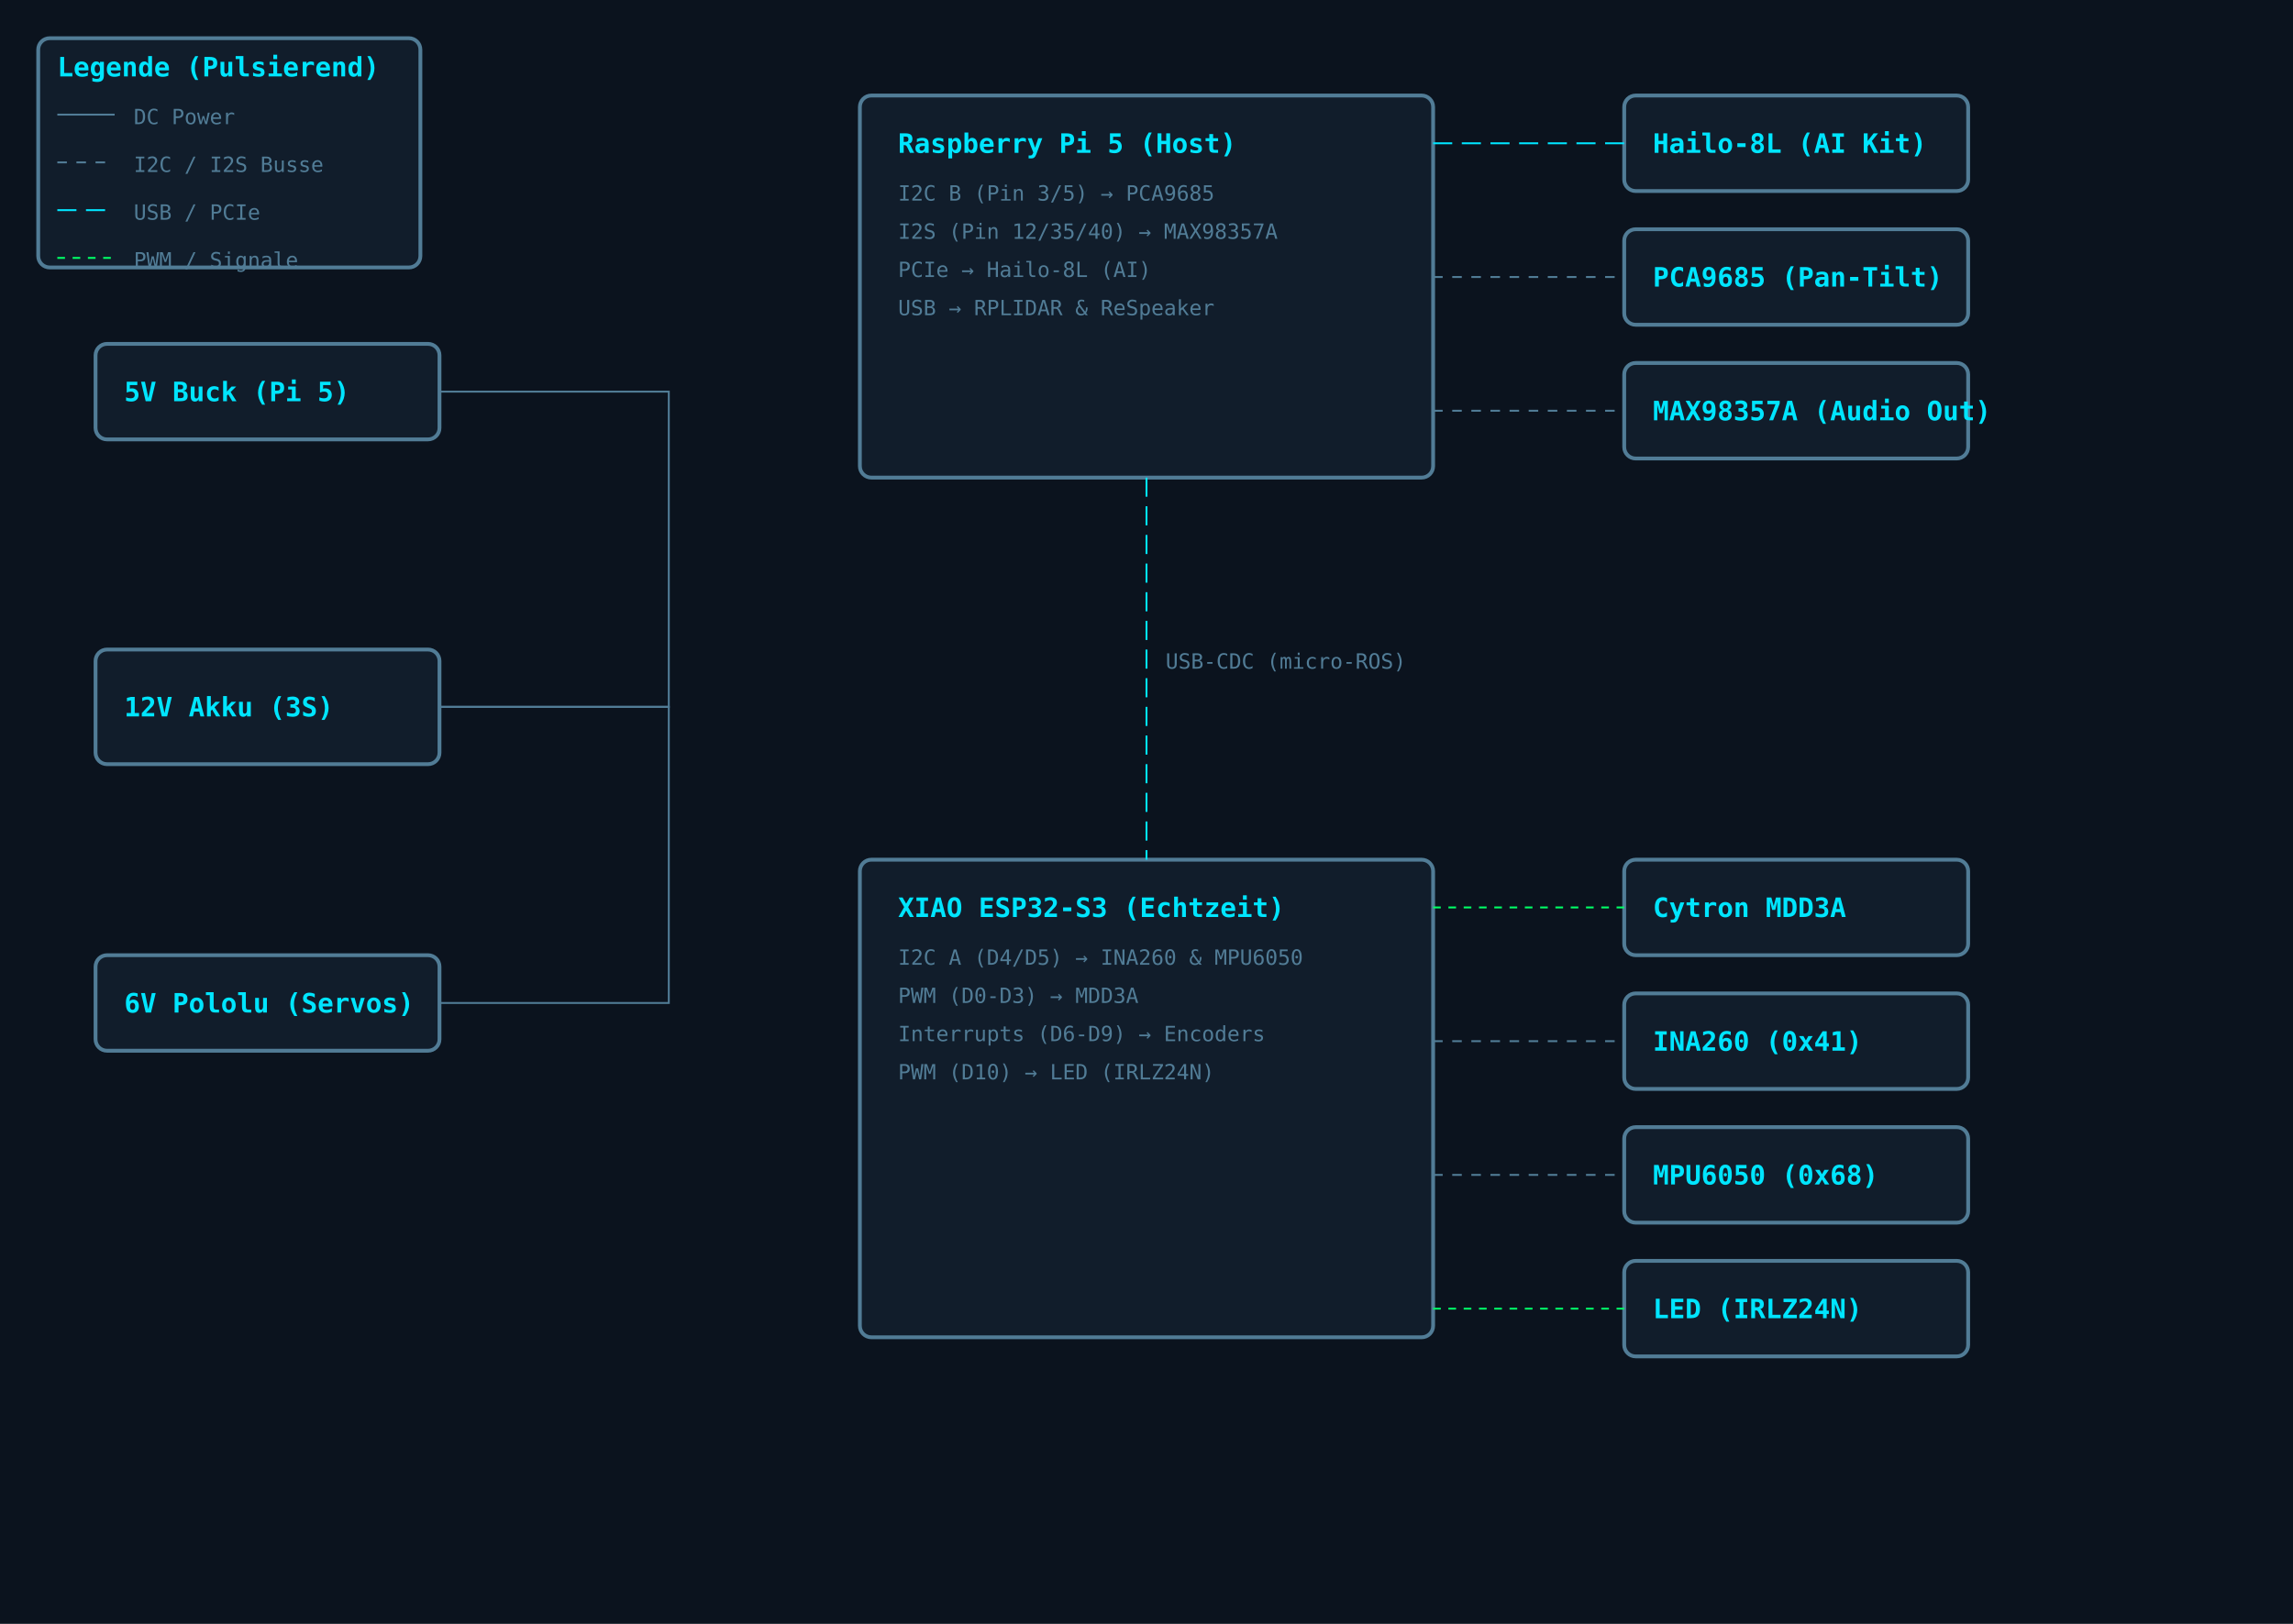
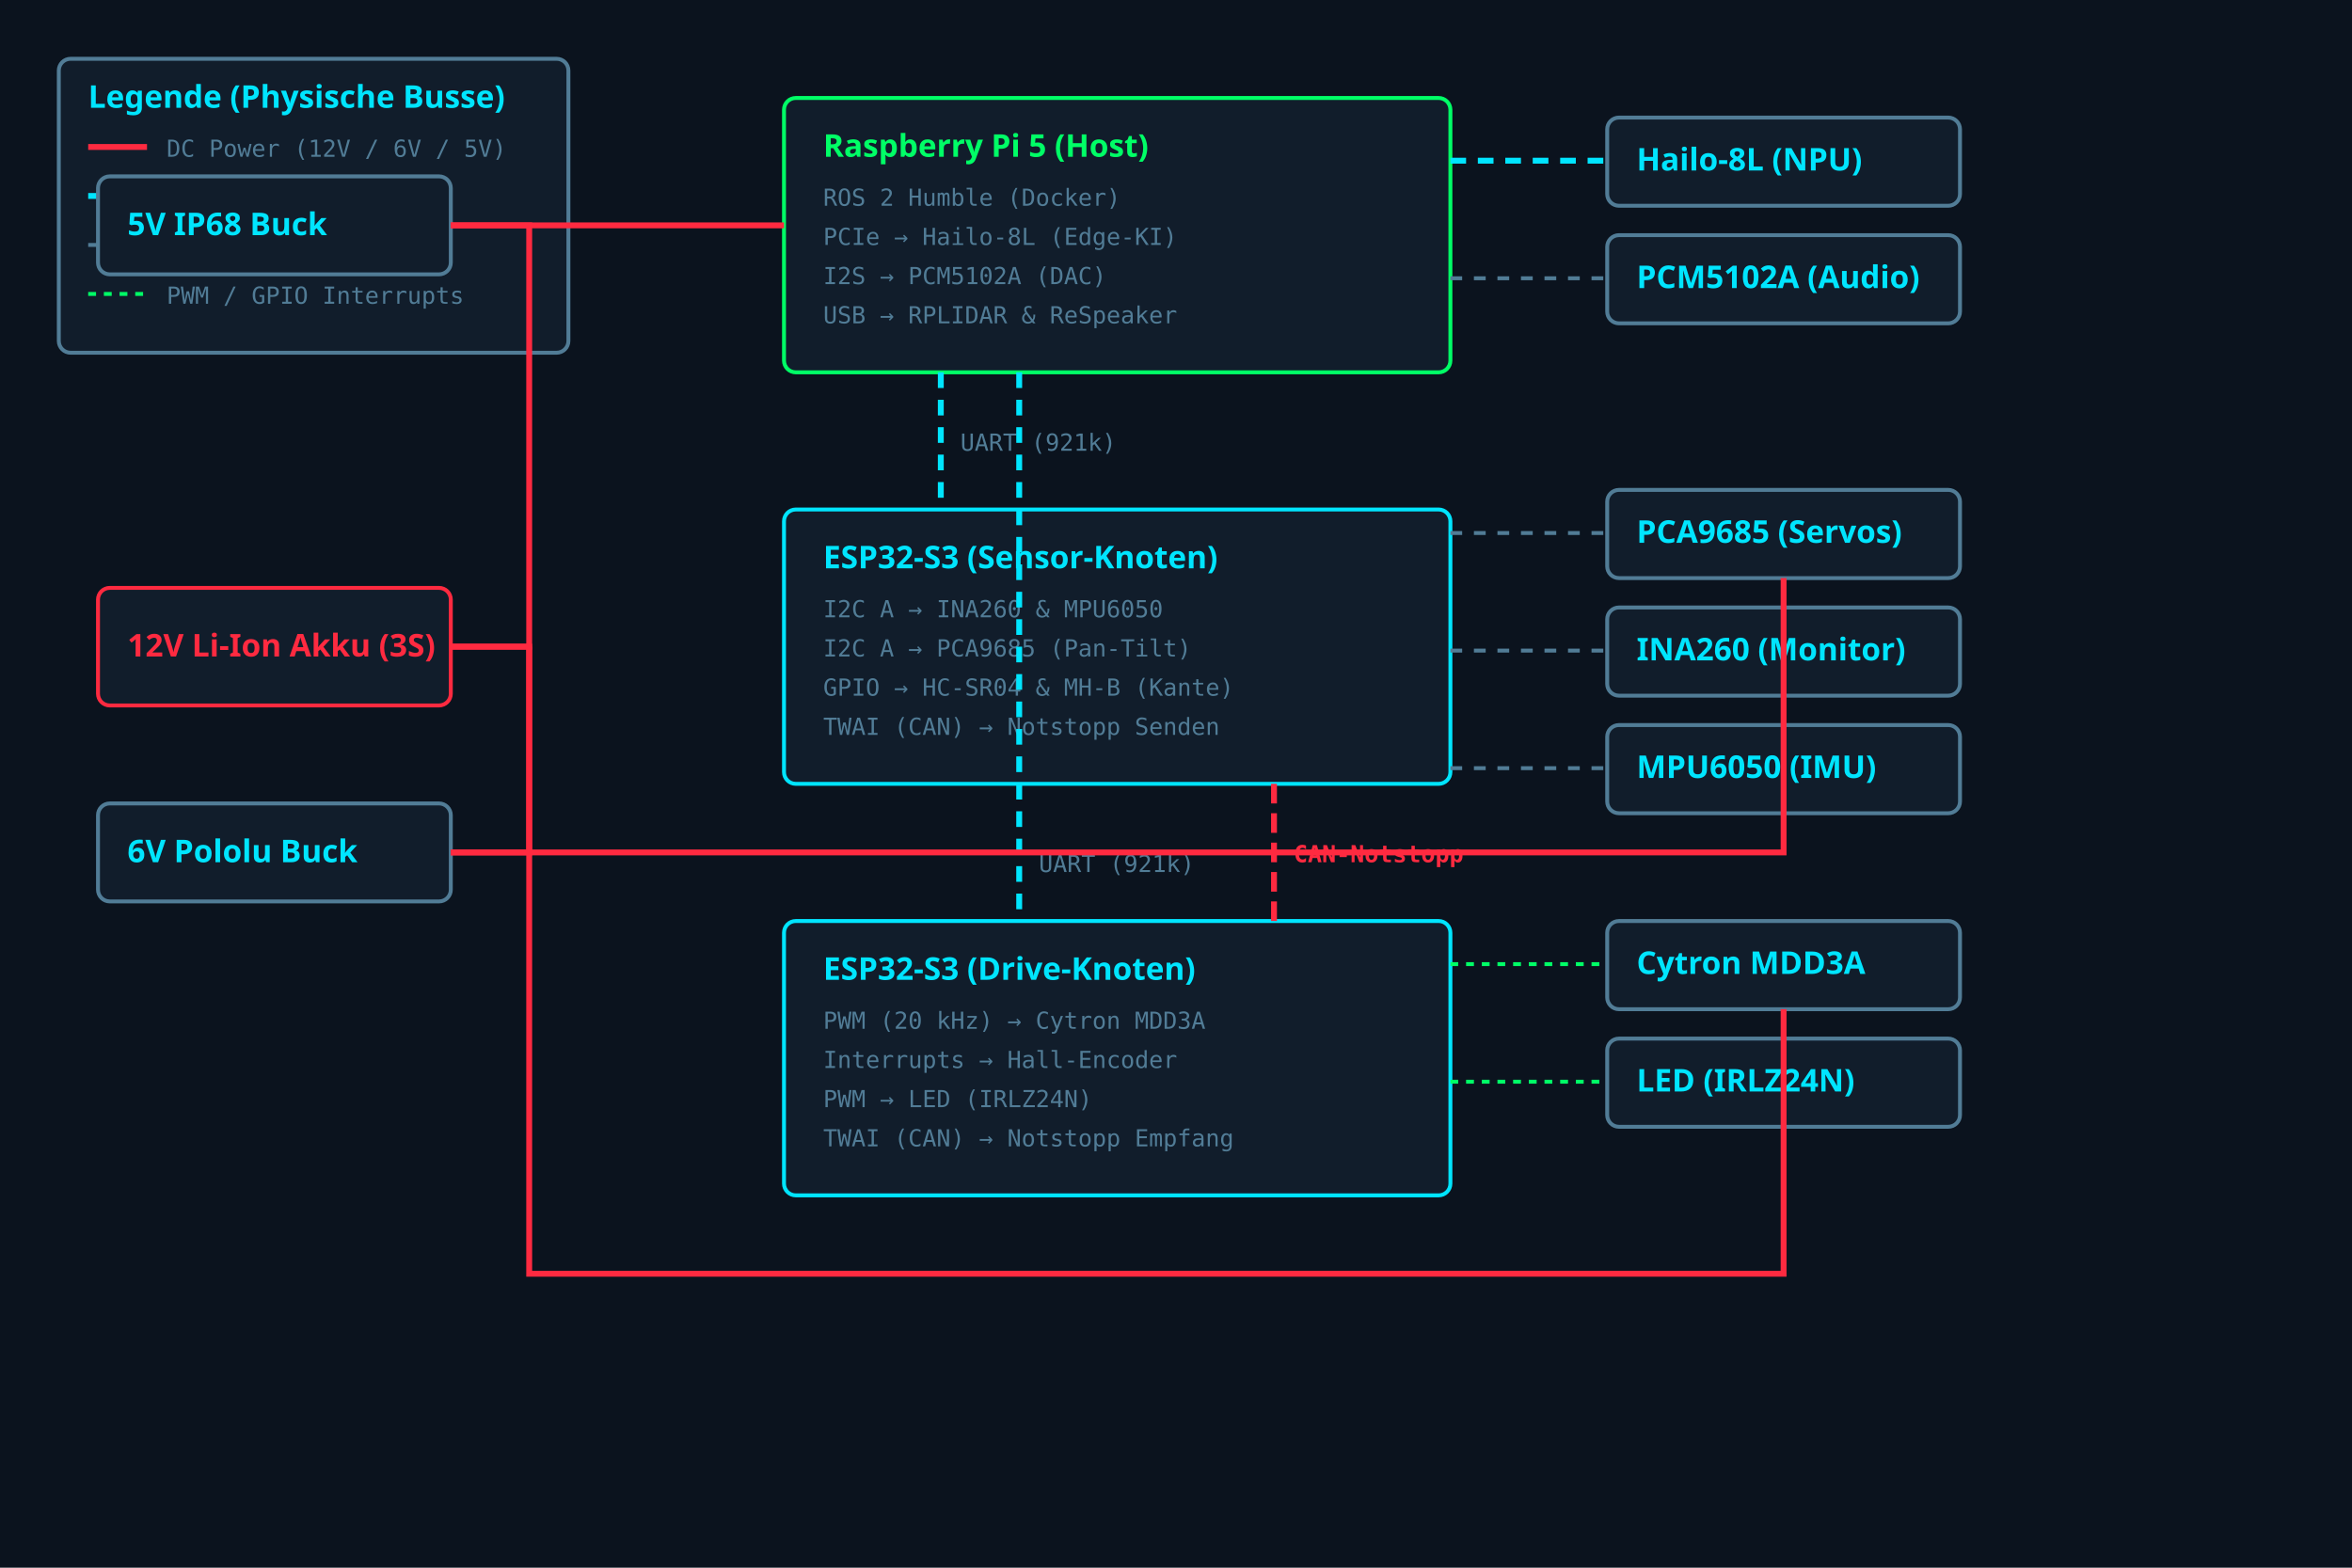
- <svg xmlns="http://www.w3.org/2000/svg" viewBox="0 0 1200 850">
+ <svg xmlns="http://www.w3.org/2000/svg" viewBox="0 0 1200 800">
  <defs>
    <style>
      .bg { fill: #0B131E; }
-       .box { fill: #111D2B; stroke: #517C96; stroke-width: 2; rx: 6; cursor: help; transition: all 0.2s ease; }
-       .box:hover { fill: #0B131E; stroke: #00E5FF; stroke-width: 3; }
-       .title { font-family: monospace; font-weight: bold; font-size: 14px; fill: #00E5FF; pointer-events: none; }
-       .sub { font-family: monospace; font-size: 11px; fill: #517C96; pointer-events: none; }
+       .box { fill: #111D2B; stroke: #517C96; stroke-width: 2; rx: 6; }
+       .box-pi { stroke: #00FF66; }
+       .box-esp { stroke: #00E5FF; }

-       /* Animations */
-       @keyframes pulse-power { 0% { stroke-width: 2; opacity: 0.7; } 50% { stroke-width: 4; opacity: 1; } 100% { stroke-width: 2; opacity: 0.7; } }
-       @keyframes pulse-bus { 0% { stroke-width: 2; stroke-dashoffset: 0; } 100% { stroke-width: 2; stroke-dashoffset: -20; } }
+       .title { font-family: 'Fira Sans', sans-serif; font-weight: bold; font-size: 16px; fill: #00E5FF; }
+       .title-pi { fill: #00FF66; }
+       .title-power { fill: #FF2A40; }
+       .sub { font-family: 'Fira Mono', monospace; font-size: 12px; fill: #517C96; }

-       .power-line { stroke: #517C96; fill: none; animation: pulse-power 2s infinite ease-in-out; }
-       .usb-line { stroke: #00E5FF; fill: none; stroke-dasharray: 10,5; animation: pulse-bus 1.5s linear infinite; }
-       .pwm-line { stroke: #00FF66; fill: none; stroke-dasharray: 4,4; animation: pulse-bus 1s linear infinite; }
-       .i2c-line { stroke: #517C96; fill: none; stroke-dasharray: 5,5; animation: pulse-bus 2s linear infinite; }
+       /* Statische Linien fuer LaTeX/Inkscape Kompatibilitaet */
+       .power-line { stroke: #FF2A40; fill: none; stroke-width: 3; }
+       .usb-line { stroke: #00E5FF; fill: none; stroke-width: 3; stroke-dasharray: 8,6; }
+       .pwm-line { stroke: #00FF66; fill: none; stroke-width: 2; stroke-dasharray: 4,4; }
+       .i2c-line { stroke: #517C96; fill: none; stroke-width: 2; stroke-dasharray: 6,6; }
+       .can-line { stroke: #FF2A40; fill: none; stroke-width: 3; stroke-dasharray: 10,5; }
    </style>
  </defs>
  <rect width="100%" height="100%" class="bg" />
-   <g transform="translate(20, 20)">
-     <rect width="200" height="120" class="box" />
-     <text x="10" y="20" class="title">Legende (Pulsierend)</text>
-     <line x1="10" y1="40" x2="40" y2="40" class="power-line" />
-     <text x="50" y="45" class="sub">DC Power</text>
-     <line x1="10" y1="65" x2="40" y2="65" class="i2c-line" />
-     <text x="50" y="70" class="sub">I2C / I2S Busse</text>
-     <line x1="10" y1="90" x2="40" y2="90" class="usb-line" />
-     <text x="50" y="95" class="sub">USB / PCIe</text>
-     <line x1="10" y1="115" x2="40" y2="115" class="pwm-line" />
-     <text x="50" y="120" class="sub">PWM / Signale</text>
+   <g transform="translate(30, 30)">
+     <rect width="260" height="150" class="box" />
+     <text x="15" y="25" class="title">Legende (Physische Busse)</text>
+     <line x1="15" y1="45" x2="45" y2="45" class="power-line" />
+     <text x="55" y="50" class="sub">DC Power (12V / 6V / 5V)</text>
+     <line x1="15" y1="70" x2="45" y2="70" class="usb-line" />
+     <text x="55" y="75" class="sub">USB / PCIe / UART</text>
+     <line x1="15" y1="95" x2="45" y2="95" class="i2c-line" />
+     <text x="55" y="100" class="sub">I2C / I2S Busse</text>
+     <line x1="15" y1="120" x2="45" y2="120" class="pwm-line" />
+     <text x="55" y="125" class="sub">PWM / GPIO Interrupts</text>
  </g>
-   <g transform="translate(450, 50)">
-     <rect width="300" height="200" class="box">
-       </rect>
-     <text x="20" y="30" class="title">Raspberry Pi 5 (Host)</text>
-     <text x="20" y="55" class="sub">I2C B (Pin 3/5) → PCA9685</text>
-     <text x="20" y="75" class="sub">I2S (Pin 12/35/40) → MAX98357A</text>
-     <text x="20" y="95" class="sub">PCIe → Hailo-8L (AI)</text>
+   <g transform="translate(400, 50)">
+     <rect width="340" height="140" class="box box-pi" />
+     <text x="20" y="30" class="title title-pi">Raspberry Pi 5 (Host)</text>
+     <text x="20" y="55" class="sub">ROS 2 Humble (Docker)</text>
+     <text x="20" y="75" class="sub">PCIe → Hailo-8L (Edge-KI)</text>
+     <text x="20" y="95" class="sub">I2S → PCM5102A (DAC)</text>
    <text x="20" y="115" class="sub">USB → RPLIDAR &amp; ReSpeaker</text>
  </g>
-   <g transform="translate(450, 450)">
-     <rect width="300" height="250" class="box">
-       </rect>
-     <text x="20" y="30" class="title">XIAO ESP32-S3 (Echtzeit)</text>
-     <text x="20" y="55" class="sub">I2C A (D4/D5) → INA260 &amp; MPU6050</text>
-     <text x="20" y="75" class="sub">PWM (D0-D3) → MDD3A</text>
-     <text x="20" y="95" class="sub">Interrupts (D6-D9) → Encoders</text>
-     <text x="20" y="115" class="sub">PWM (D10) → LED (IRLZ24N)</text>
+   <g transform="translate(400, 260)">
+     <rect width="340" height="140" class="box box-esp" />
+     <text x="20" y="30" class="title">ESP32-S3 (Sensor-Knoten)</text>
+     <text x="20" y="55" class="sub">I2C A → INA260 &amp; MPU6050</text>
+     <text x="20" y="75" class="sub">I2C A → PCA9685 (Pan-Tilt)</text>
+     <text x="20" y="95" class="sub">GPIO → HC-SR04 &amp; MH-B (Kante)</text>
+     <text x="20" y="115" class="sub">TWAI (CAN) → Notstopp Senden</text>
  </g>
-   <g transform="translate(850, 50)">
+   <g transform="translate(400, 470)">
+     <rect width="340" height="140" class="box box-esp" />
+     <text x="20" y="30" class="title">ESP32-S3 (Drive-Knoten)</text>
+     <text x="20" y="55" class="sub">PWM (20 kHz) → Cytron MDD3A</text>
+     <text x="20" y="75" class="sub">Interrupts → Hall-Encoder</text>
+     <text x="20" y="95" class="sub">PWM → LED (IRLZ24N)</text>
+     <text x="20" y="115" class="sub">TWAI (CAN) → Notstopp Empfang</text>
+   </g>
+   <g transform="translate(820, 60)">
+     <rect width="180" height="45" class="box" />
+     <text x="15" y="27" class="title">Hailo-8L (NPU)</text>
+   </g>
+   <g transform="translate(820, 120)">
+     <rect width="180" height="45" class="box" />
+     <text x="15" y="27" class="title">PCM5102A (Audio)</text>
+   </g>
+   <g transform="translate(820, 250)">
+     <rect width="180" height="45" class="box" />
+     <text x="15" y="27" class="title">PCA9685 (Servos)</text>
+   </g>
+   <g transform="translate(820, 310)">
+     <rect width="180" height="45" class="box" />
+     <text x="15" y="27" class="title">INA260 (Monitor)</text>
+   </g>
+   <g transform="translate(820, 370)">
+     <rect width="180" height="45" class="box" />
+     <text x="15" y="27" class="title">MPU6050 (IMU)</text>
+   </g>
+   <g transform="translate(820, 470)">
+     <rect width="180" height="45" class="box" />
+     <text x="15" y="27" class="title">Cytron MDD3A</text>
+   </g>
+   <g transform="translate(820, 530)">
+     <rect width="180" height="45" class="box" />
+     <text x="15" y="27" class="title">LED (IRLZ24N)</text>
+   </g>
+   <g transform="translate(50, 300)">
+     <rect width="180" height="60" class="box" style="stroke:#FF2A40;" />
+     <text x="15" y="35" class="title title-power">12V Li-Ion Akku (3S)</text>
+   </g>
+   <g transform="translate(50, 90)">
    <rect width="180" height="50" class="box" />
-     <text x="15" y="30" class="title">Hailo-8L (AI Kit)</text>
+     <text x="15" y="30" class="title">5V IP68 Buck</text>
  </g>
-   <g transform="translate(850, 120)">
+   <g transform="translate(50, 410)">
    <rect width="180" height="50" class="box" />
-     <text x="15" y="30" class="title">PCA9685 (Pan-Tilt)</text>
+     <text x="15" y="30" class="title">6V Pololu Buck</text>
  </g>
-   <g transform="translate(850, 190)">
-     <rect width="180" height="50" class="box" />
-     <text x="15" y="30" class="title">MAX98357A (Audio Out)</text>
-   </g>
-   <g transform="translate(850, 450)">
-     <rect width="180" height="50" class="box" />
-     <text x="15" y="30" class="title">Cytron MDD3A</text>
-   </g>
-   <g transform="translate(850, 520)">
-     <rect width="180" height="50" class="box" />
-     <text x="15" y="30" class="title">INA260 (0x41)</text>
-   </g>
-   <g transform="translate(850, 590)">
-     <rect width="180" height="50" class="box" />
-     <text x="15" y="30" class="title">MPU6050 (0x68)</text>
-   </g>
-   <g transform="translate(850, 660)">
-     <rect width="180" height="50" class="box" />
-     <text x="15" y="30" class="title">LED (IRLZ24N)</text>
-   </g>
-   <g transform="translate(50, 340)">
-     <rect width="180" height="60" class="box" />
-     <text x="15" y="35" class="title">12V Akku (3S)</text>
-   </g>
-   <g transform="translate(50, 180)">
-     <rect width="180" height="50" class="box" />
-     <text x="15" y="30" class="title">5V Buck (Pi 5)</text>
-   </g>
-   <g transform="translate(50, 500)">
-     <rect width="180" height="50" class="box" />
-     <text x="15" y="30" class="title">6V Pololu (Servos)</text>
-   </g>
-   <polyline points="230,370 350,370 350,205 230,205" class="power-line" />
-   <polyline points="230,370 350,370 350,525 230,525" class="power-line" />
-   <line x1="750" y1="75" x2="850" y2="75" class="usb-line" />
-   <line x1="750" y1="145" x2="850" y2="145" class="i2c-line" />
-   <line x1="750" y1="215" x2="850" y2="215" class="i2c-line" />
-   <line x1="750" y1="475" x2="850" y2="475" class="pwm-line" />
-   <line x1="750" y1="545" x2="850" y2="545" class="i2c-line" />
-   <line x1="750" y1="615" x2="850" y2="615" class="i2c-line" />
-   <line x1="750" y1="685" x2="850" y2="685" class="pwm-line" />
-   <line x1="600" y1="250" x2="600" y2="450" class="usb-line" />
-   <text x="610" y="350" class="sub">USB-CDC (micro-ROS)</text>
+   <line x1="740" y1="82" x2="820" y2="82" class="usb-line" />
+   <line x1="740" y1="142" x2="820" y2="142" class="i2c-line" />
+   <line x1="740" y1="272" x2="820" y2="272" class="i2c-line" />
+   <line x1="740" y1="332" x2="820" y2="332" class="i2c-line" />
+   <line x1="740" y1="392" x2="820" y2="392" class="i2c-line" />
+   <line x1="740" y1="492" x2="820" y2="492" class="pwm-line" />
+   <line x1="740" y1="552" x2="820" y2="552" class="pwm-line" />
+   <line x1="480" y1="190" x2="480" y2="260" class="usb-line" />
+   <text x="490" y="230" class="sub">UART (921k)</text>
+   <line x1="520" y1="190" x2="520" y2="470" class="usb-line" />
+   <text x="530" y="445" class="sub">UART (921k)</text>
+   <line x1="650" y1="400" x2="650" y2="470" class="can-line" />
+   <text x="660" y="440" class="sub" style="fill:#FF2A40; font-weight:bold;">CAN-Notstopp</text>
+   <polyline points="230,330 270,330 270,115 230,115" class="power-line" />
+   <polyline points="230,330 270,330 270,435 230,435" class="power-line" />
+   <polyline points="270,330 270,650 910,650 910,515" class="power-line" />
+   <line x1="230" y1="115" x2="400" y2="115" class="power-line" />
+   <polyline points="230,435 910,435 910,295" class="power-line" />
</svg>
